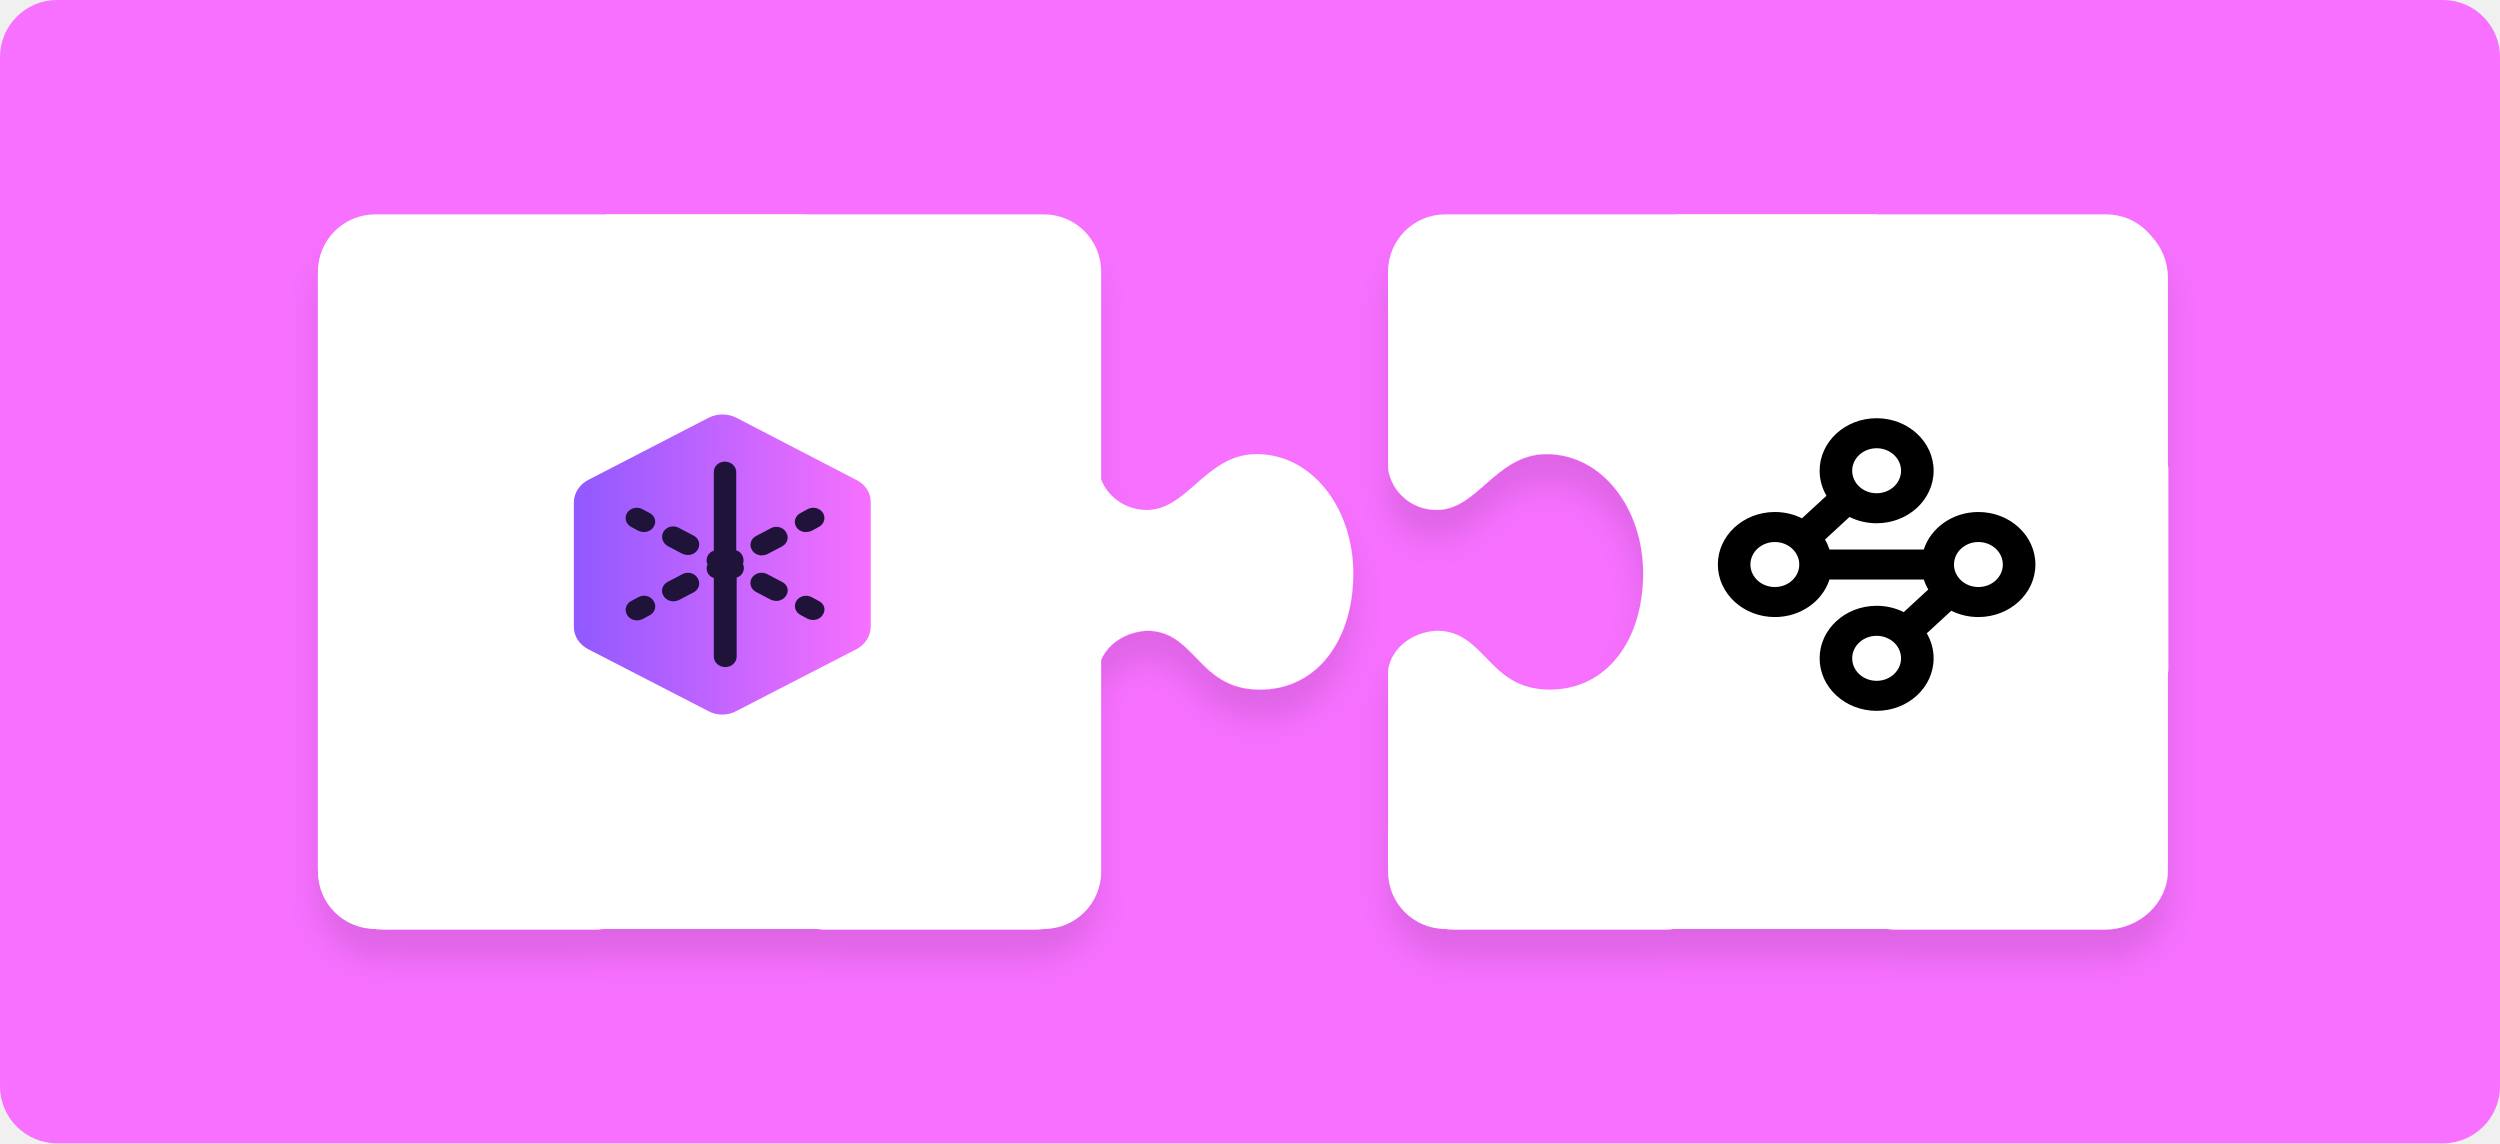
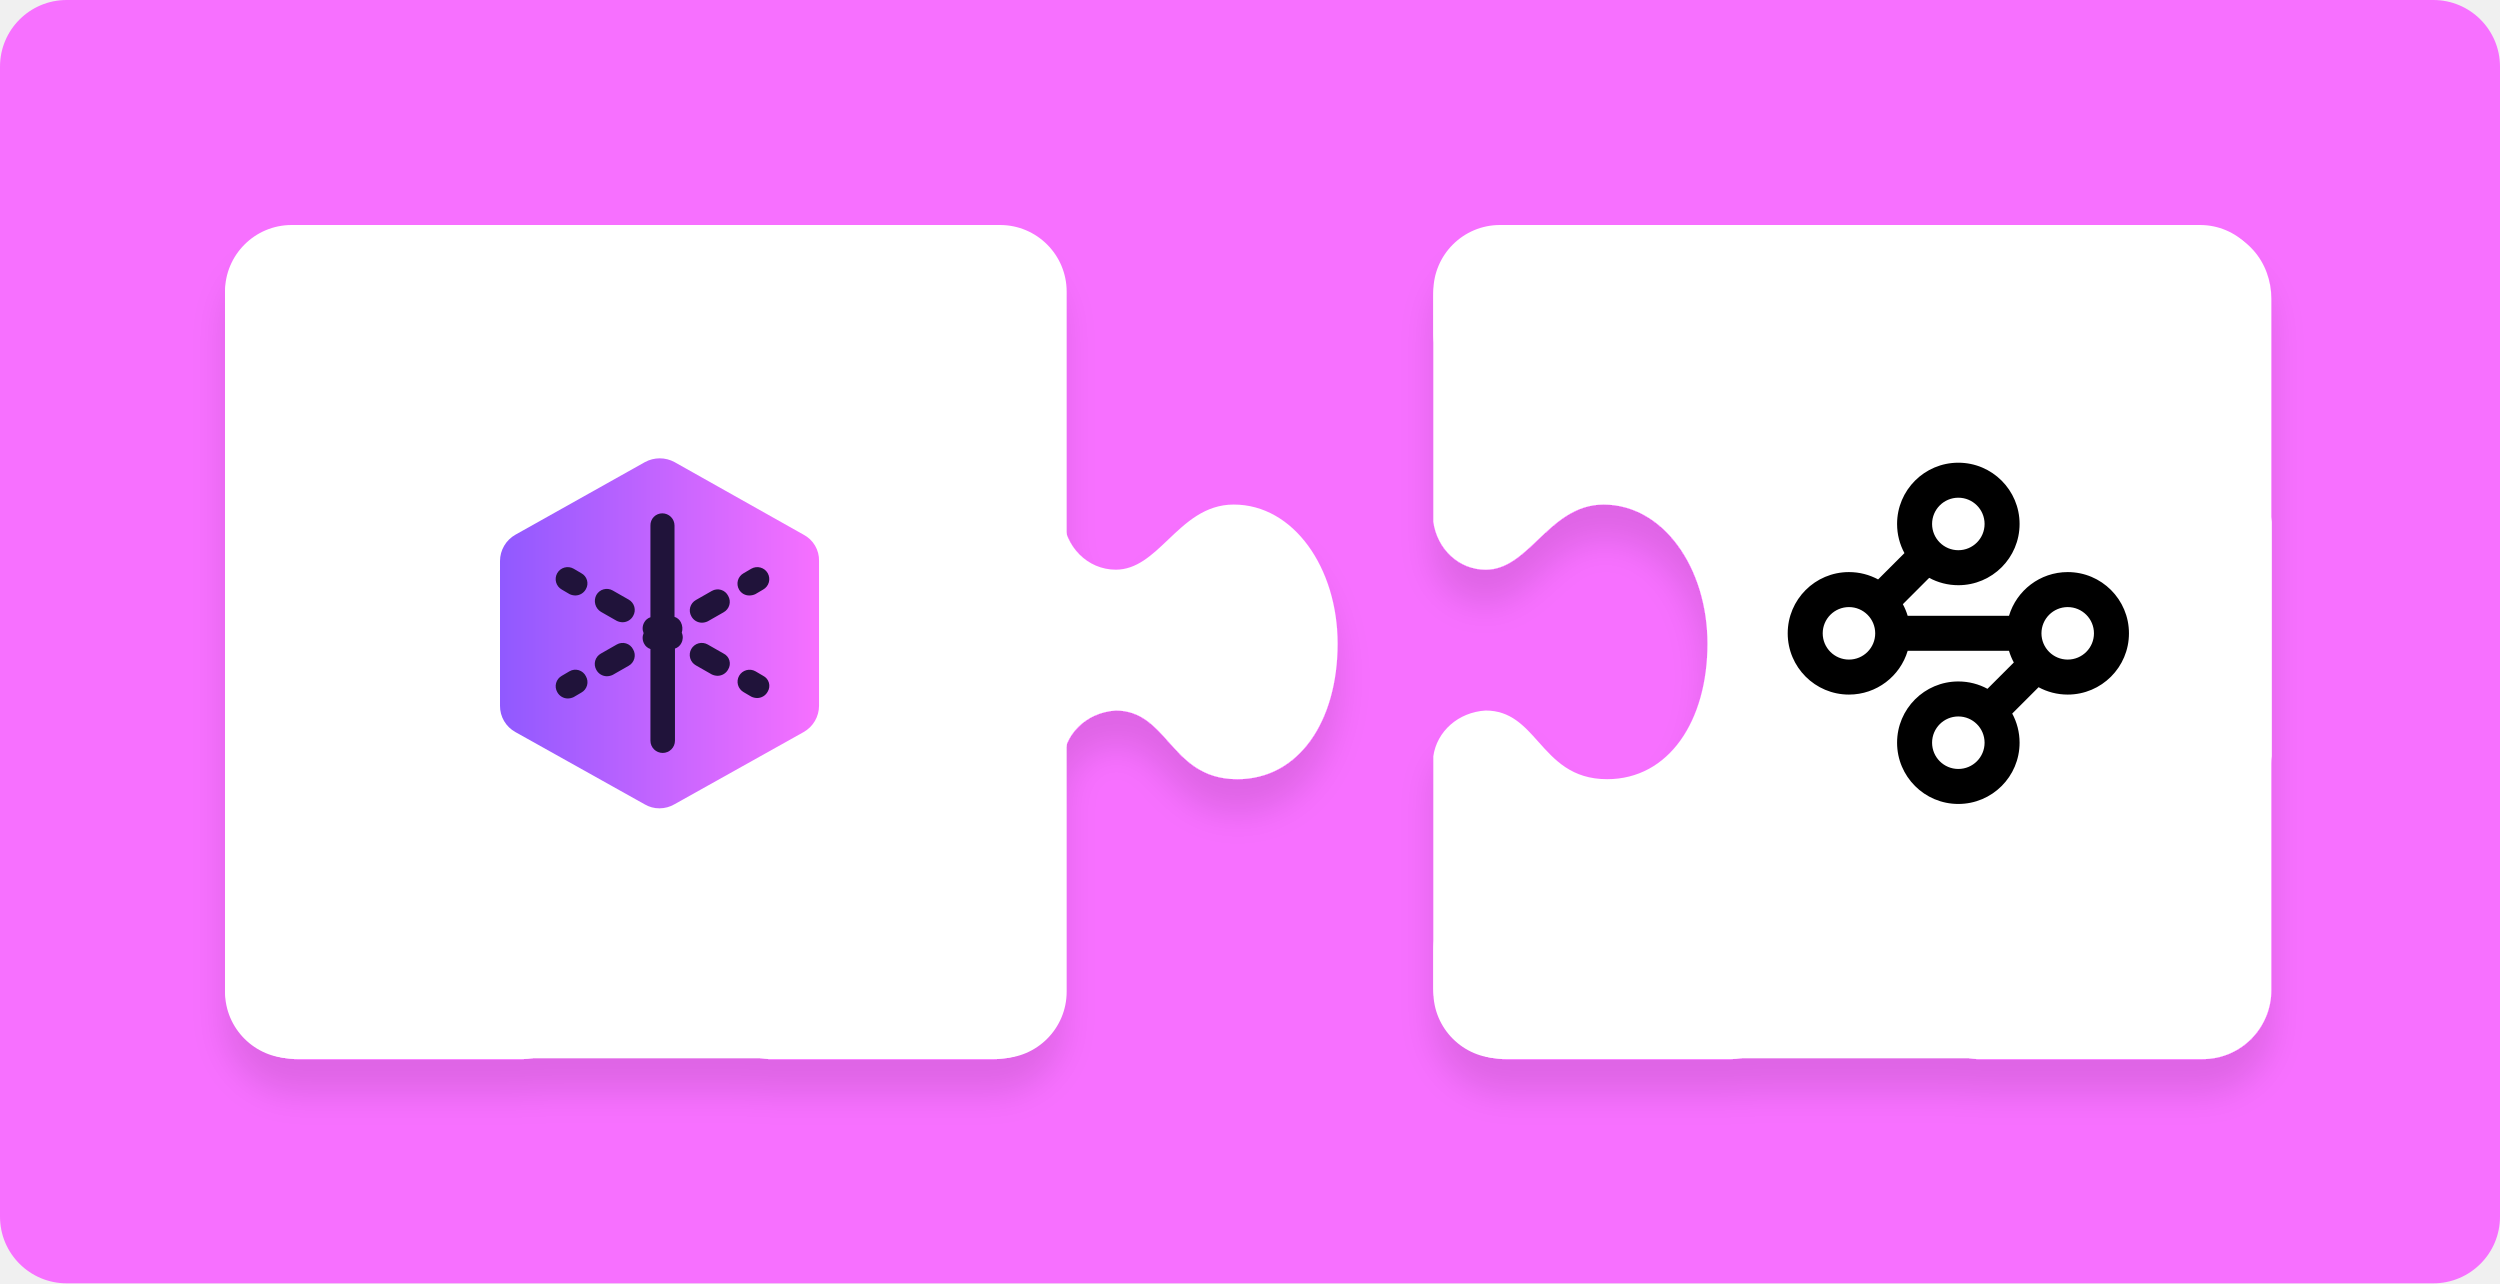
- <svg xmlns="http://www.w3.org/2000/svg" width="293" height="134" viewBox="0 0 293 134" fill="none">
-   <rect width="293" height="134" rx="6.7" fill="#F770FF" />
-   <g filter="url(#filter0_d_815_241)">
-     <path fill-rule="evenodd" clip-rule="evenodd" d="M196.503 25.125C195.953 25.299 195.364 25.409 194.747 25.442H170.171C165.947 25.442 162.683 28.627 162.683 32.342V47.912L162.683 47.959V54.955C163.102 57.715 165.489 59.766 168.39 59.766C170.661 59.766 172.33 58.301 174.089 56.756C176.048 55.037 178.118 53.22 181.254 53.22C187.782 53.22 192.582 59.589 192.582 67.197C192.582 74.982 188.358 80.82 181.638 80.82C177.774 80.82 175.903 78.886 174.142 77.065C172.577 75.448 171.1 73.92 168.39 73.92C165.403 74.082 163.06 76.021 162.683 78.518V101.875C162.875 105.767 166.331 108.952 170.555 108.952H195.131C195.527 108.952 195.914 108.914 196.287 108.841H221.076C221.379 108.897 221.691 108.935 222.011 108.952H246.587C250.811 108.952 254.075 105.767 254.075 102.052V79.228C254.075 78.986 254.093 78.748 254.128 78.515V54.956C254.103 54.793 254.085 54.627 254.075 54.458V32.519C254.075 28.981 251.387 25.442 246.395 25.442H221.819C221.143 25.442 220.495 25.331 219.895 25.125H196.503Z" fill="white" />
+ <svg xmlns="http://www.w3.org/2000/svg" width="300" height="154" viewBox="0 0 300 154" fill="none">
+   <rect width="300" height="154" rx="8" fill="#F770FF" />
+   <g filter="url(#filter0_d_755_118)">
+     <path fill-rule="evenodd" clip-rule="evenodd" d="M209.213 27C208.607 27.208 207.959 27.339 207.28 27.379H180.239C175.591 27.379 172 31.181 172 35.618V54.208L172 54.259V62.617C172.461 65.914 175.088 68.362 178.279 68.362C180.778 68.362 182.615 66.613 184.55 64.769C186.706 62.716 188.983 60.546 192.433 60.546C199.616 60.546 204.898 68.151 204.898 77.235C204.898 86.531 200.25 93.502 192.856 93.502C188.605 93.502 186.546 91.192 184.608 89.018C182.887 87.087 181.261 85.263 178.279 85.263C174.993 85.456 172.415 87.772 172 90.753V118.642C172.211 123.289 176.014 127.092 180.662 127.092H207.702C208.139 127.092 208.565 127.046 208.976 126.959H236.249C236.583 127.026 236.927 127.071 237.278 127.092H264.319C268.967 127.092 272.558 123.289 272.558 118.853V91.601C272.558 91.311 272.578 91.027 272.617 90.748V62.621C272.59 62.425 272.57 62.226 272.558 62.025V35.829C272.558 31.604 269.601 27.379 264.108 27.379H237.067C236.323 27.379 235.61 27.246 234.951 27H209.213Z" fill="white" />
  </g>
-   <rect x="162.683" y="25.125" width="90.884" height="17.587" rx="6.7" fill="white" />
-   <rect x="162.683" y="91.288" width="90.884" height="17.587" rx="6.7" fill="white" />
-   <path fill-rule="evenodd" clip-rule="evenodd" d="M219.94 52.533C218.359 52.533 217.077 53.714 217.077 55.171C217.077 56.628 218.359 57.809 219.94 57.809C221.521 57.809 222.803 56.628 222.803 55.171C222.803 53.714 221.521 52.533 219.94 52.533ZM213.26 55.171C213.26 51.771 216.251 49.015 219.94 49.015C223.629 49.015 226.62 51.771 226.62 55.171C226.62 58.57 223.629 61.326 219.94 61.326C218.79 61.326 217.707 61.058 216.762 60.587L213.889 63.234C214.106 63.603 214.283 63.995 214.415 64.404H225.465C226.286 61.862 228.842 60.007 231.869 60.007C235.558 60.007 238.549 62.763 238.549 66.163C238.549 69.563 235.558 72.319 231.869 72.319C230.718 72.319 229.636 72.051 228.691 71.579L225.817 74.227C226.329 75.097 226.62 76.095 226.62 77.155C226.62 80.555 223.629 83.311 219.94 83.311C216.251 83.311 213.26 80.555 213.26 77.155C213.26 73.755 216.251 70.999 219.94 70.999C221.09 70.999 222.173 71.267 223.118 71.739L225.992 69.091C225.775 68.723 225.598 68.331 225.465 67.922H214.415C213.594 70.465 211.037 72.319 208.012 72.319C204.322 72.319 201.332 69.563 201.332 66.163C201.332 62.763 204.322 60.007 208.012 60.007C209.162 60.007 210.244 60.275 211.189 60.747L214.063 58.099C213.551 57.228 213.26 56.231 213.26 55.171ZM217.077 77.155C217.077 75.698 218.359 74.517 219.94 74.517C221.521 74.517 222.803 75.698 222.803 77.155C222.803 78.612 221.521 79.793 219.94 79.793C218.359 79.793 217.077 78.612 217.077 77.155ZM208.012 63.525C206.43 63.525 205.149 64.706 205.149 66.163C205.149 67.62 206.43 68.801 208.012 68.801C209.593 68.801 210.874 67.62 210.874 66.163C210.874 64.706 209.593 63.525 208.012 63.525ZM229.006 66.163C229.006 64.706 230.288 63.525 231.869 63.525C233.45 63.525 234.731 64.706 234.731 66.163C234.731 67.62 233.45 68.801 231.869 68.801C230.288 68.801 229.006 67.62 229.006 66.163Z" fill="black" />
-   <g filter="url(#filter1_d_815_241)">
-     <path fill-rule="evenodd" clip-rule="evenodd" d="M71.083 25.125C70.532 25.299 69.943 25.408 69.327 25.442H44.751C40.527 25.442 37.263 28.627 37.263 32.342L37.263 40.75V87.774L37.263 101.875C37.455 105.767 40.911 108.952 45.135 108.952H69.711C70.107 108.952 70.494 108.913 70.867 108.84H95.656C95.959 108.897 96.271 108.934 96.591 108.952H121.166C125.39 108.952 128.654 105.767 128.654 102.052V79.228C128.654 76.397 131.15 74.097 134.414 73.92C137.124 73.92 138.602 75.448 140.167 77.065C141.928 78.885 143.799 80.82 147.662 80.82C154.382 80.82 158.606 74.982 158.606 67.197C158.606 59.589 153.806 53.219 147.278 53.219C144.142 53.219 142.072 55.037 140.114 56.756C138.355 58.3 136.685 59.766 134.414 59.766C131.342 59.766 128.846 57.466 128.654 54.458V32.519C128.654 28.98 125.966 25.442 120.974 25.442H96.398C95.723 25.442 95.075 25.331 94.475 25.125H71.083Z" fill="white" />
+   <rect x="172" y="27" width="100" height="21" rx="8" fill="white" />
+   <rect x="172" y="106" width="100" height="21" rx="8" fill="white" />
+   <path fill-rule="evenodd" clip-rule="evenodd" d="M235 59.725C233.26 59.725 231.85 61.135 231.85 62.875C231.85 64.615 233.26 66.025 235 66.025C236.74 66.025 238.15 64.615 238.15 62.875C238.15 61.135 236.74 59.725 235 59.725ZM227.65 62.875C227.65 58.816 230.941 55.525 235 55.525C239.059 55.525 242.35 58.816 242.35 62.875C242.35 66.934 239.059 70.225 235 70.225C233.734 70.225 232.543 69.905 231.503 69.341L228.342 72.503C228.58 72.944 228.775 73.411 228.921 73.9H241.079C241.983 70.864 244.795 68.65 248.125 68.65C252.184 68.65 255.475 71.941 255.475 76C255.475 80.059 252.184 83.35 248.125 83.35C246.859 83.35 245.668 83.03 244.628 82.466L241.467 85.628C242.03 86.668 242.35 87.859 242.35 89.125C242.35 93.184 239.059 96.475 235 96.475C230.941 96.475 227.65 93.184 227.65 89.125C227.65 85.066 230.941 81.775 235 81.775C236.266 81.775 237.457 82.095 238.497 82.658L241.658 79.497C241.42 79.056 241.225 78.589 241.079 78.1H228.921C228.017 81.136 225.205 83.35 221.875 83.35C217.816 83.35 214.525 80.059 214.525 76C214.525 71.941 217.816 68.65 221.875 68.65C223.141 68.65 224.332 68.97 225.372 69.533L228.533 66.372C227.97 65.332 227.65 64.141 227.65 62.875ZM231.85 89.125C231.85 87.385 233.26 85.975 235 85.975C236.74 85.975 238.15 87.385 238.15 89.125C238.15 90.865 236.74 92.275 235 92.275C233.26 92.275 231.85 90.865 231.85 89.125ZM221.875 72.85C220.135 72.85 218.725 74.26 218.725 76C218.725 77.74 220.135 79.15 221.875 79.15C223.615 79.15 225.025 77.74 225.025 76C225.025 74.26 223.615 72.85 221.875 72.85ZM244.975 76C244.975 74.26 246.385 72.85 248.125 72.85C249.865 72.85 251.275 74.26 251.275 76C251.275 77.74 249.865 79.15 248.125 79.15C246.385 79.15 244.975 77.74 244.975 76Z" fill="black" />
+   <g filter="url(#filter1_d_755_118)">
+     <path fill-rule="evenodd" clip-rule="evenodd" d="M64.213 27C63.607 27.208 62.959 27.339 62.28 27.379H35.239C30.591 27.379 27 31.181 27 35.618V45.656V54.208V83.362V101.804V118.642C27.211 123.289 31.014 127.092 35.661 127.092H62.702C63.139 127.092 63.565 127.046 63.977 126.958H91.249C91.583 127.026 91.926 127.071 92.278 127.092H119.319C123.967 127.092 127.558 123.289 127.558 118.853V91.601C127.558 88.221 130.305 85.474 133.896 85.263C136.878 85.263 138.503 87.087 140.225 89.018C142.163 91.192 144.222 93.502 148.473 93.502C155.867 93.502 160.514 86.531 160.514 77.235C160.514 68.151 155.233 60.546 148.05 60.546C144.6 60.546 142.322 62.716 140.167 64.769C138.232 66.613 136.395 68.362 133.896 68.362C130.516 68.362 127.77 65.616 127.558 62.025V35.829C127.558 31.604 124.601 27.379 119.108 27.379H92.067C91.323 27.379 90.61 27.246 89.951 27H64.213Z" fill="white" />
  </g>
-   <rect x="37.263" y="25.125" width="91.793" height="83.75" rx="6.7" fill="white" />
-   <path d="M100.364 56.249L86.288 48.952C85.793 48.705 85.239 48.575 84.677 48.575C84.114 48.575 83.56 48.705 83.066 48.952L68.94 56.249C68.43 56.513 68.005 56.898 67.709 57.362C67.413 57.827 67.256 58.355 67.254 58.894V73.443C67.25 73.983 67.404 74.513 67.701 74.979C67.998 75.445 68.426 75.828 68.94 76.088L83.016 83.34C83.51 83.613 84.076 83.755 84.652 83.75C85.227 83.749 85.791 83.607 86.288 83.34L100.364 76.088C100.874 75.824 101.299 75.439 101.595 74.975C101.891 74.51 102.048 73.981 102.049 73.443V58.894C102.064 58.352 101.914 57.818 101.616 57.351C101.318 56.883 100.885 56.502 100.364 56.249V56.249Z" fill="url(#paint0_linear_815_241)" />
-   <path d="M74.838 69.974L73.995 70.43C73.844 70.507 73.712 70.611 73.605 70.735C73.498 70.86 73.419 71.002 73.373 71.155C73.327 71.308 73.314 71.468 73.336 71.625C73.358 71.783 73.413 71.934 73.499 72.072C73.61 72.262 73.774 72.422 73.975 72.534C74.175 72.647 74.405 72.707 74.639 72.71C74.862 72.709 75.082 72.662 75.284 72.573L76.126 72.117C76.277 72.041 76.41 71.937 76.516 71.812C76.623 71.688 76.702 71.545 76.748 71.392C76.794 71.239 76.807 71.079 76.785 70.922C76.763 70.765 76.708 70.613 76.622 70.476C76.545 70.331 76.437 70.202 76.304 70.097C76.171 69.993 76.016 69.914 75.849 69.867C75.681 69.82 75.505 69.805 75.331 69.824C75.157 69.842 74.989 69.893 74.838 69.974V69.974ZM79.992 67.283L78.257 68.195C78.107 68.272 77.974 68.376 77.867 68.5C77.761 68.625 77.682 68.768 77.636 68.921C77.59 69.073 77.577 69.233 77.599 69.391C77.62 69.548 77.676 69.7 77.762 69.837C77.873 70.028 78.037 70.187 78.237 70.299C78.438 70.412 78.667 70.473 78.902 70.476C79.125 70.474 79.345 70.427 79.546 70.339L81.281 69.427C81.432 69.35 81.564 69.246 81.671 69.121C81.778 68.997 81.857 68.854 81.903 68.701C81.949 68.548 81.962 68.389 81.94 68.231C81.918 68.074 81.863 67.922 81.777 67.785C81.7 67.64 81.592 67.511 81.459 67.406C81.326 67.302 81.171 67.223 81.003 67.176C80.836 67.129 80.66 67.114 80.486 67.133C80.312 67.151 80.144 67.202 79.992 67.283V67.283ZM86.981 65.053C86.911 64.924 86.814 64.808 86.695 64.714C86.575 64.62 86.437 64.549 86.287 64.506V55.334C86.288 55.172 86.254 55.012 86.187 54.862C86.12 54.712 86.021 54.576 85.897 54.462C85.772 54.347 85.624 54.257 85.462 54.195C85.299 54.133 85.125 54.102 84.949 54.102C84.776 54.103 84.604 54.136 84.445 54.198C84.285 54.261 84.141 54.352 84.021 54.467C83.901 54.582 83.807 54.718 83.745 54.867C83.683 55.016 83.654 55.175 83.66 55.334V64.547C83.51 64.59 83.372 64.661 83.253 64.755C83.133 64.849 83.036 64.965 82.966 65.094C82.873 65.254 82.82 65.432 82.812 65.613C82.803 65.795 82.839 65.976 82.917 66.143C82.839 66.31 82.803 66.491 82.812 66.672C82.82 66.854 82.873 67.032 82.966 67.192C83.036 67.321 83.133 67.436 83.253 67.53C83.372 67.624 83.51 67.695 83.66 67.739V76.952C83.66 77.278 83.801 77.592 84.052 77.823C84.303 78.053 84.644 78.183 84.998 78.183C85.353 78.183 85.694 78.053 85.945 77.823C86.196 77.592 86.337 77.278 86.337 76.952V67.694C86.486 67.65 86.625 67.579 86.744 67.485C86.863 67.391 86.961 67.276 87.031 67.146C87.124 66.986 87.177 66.808 87.185 66.627C87.194 66.445 87.158 66.264 87.08 66.097C87.195 65.75 87.159 65.376 86.981 65.053V65.053ZM90.356 61.901L88.622 62.813C88.471 62.89 88.338 62.994 88.231 63.119C88.125 63.243 88.046 63.386 88 63.539C87.954 63.692 87.941 63.852 87.963 64.009C87.984 64.166 88.04 64.318 88.126 64.455C88.237 64.646 88.401 64.805 88.601 64.918C88.802 65.03 89.031 65.091 89.266 65.094C89.489 65.092 89.709 65.046 89.91 64.957L91.645 64.045C91.796 63.968 91.929 63.864 92.035 63.74C92.142 63.615 92.221 63.472 92.267 63.32C92.313 63.167 92.326 63.007 92.304 62.85C92.282 62.692 92.227 62.541 92.141 62.403C92.064 62.258 91.956 62.129 91.823 62.025C91.69 61.92 91.535 61.842 91.367 61.795C91.2 61.748 91.024 61.733 90.85 61.751C90.676 61.769 90.508 61.821 90.356 61.901V61.901ZM94.465 62.358C94.689 62.356 94.908 62.309 95.11 62.221L95.952 61.765C96.103 61.687 96.235 61.583 96.342 61.458C96.449 61.334 96.528 61.191 96.575 61.038C96.621 60.885 96.634 60.725 96.614 60.568C96.593 60.41 96.538 60.258 96.454 60.12C96.369 59.982 96.255 59.86 96.119 59.763C95.983 59.665 95.827 59.593 95.661 59.551C95.495 59.509 95.321 59.497 95.15 59.517C94.979 59.537 94.814 59.588 94.664 59.667L93.821 60.123C93.67 60.2 93.538 60.303 93.431 60.428C93.324 60.552 93.245 60.695 93.199 60.848C93.153 61.001 93.141 61.161 93.162 61.318C93.184 61.475 93.239 61.627 93.325 61.765C93.439 61.949 93.605 62.102 93.806 62.207C94.007 62.311 94.235 62.363 94.465 62.358ZM95.952 70.43L95.11 69.974C94.808 69.819 94.451 69.779 94.117 69.865C93.784 69.951 93.501 70.156 93.331 70.433C93.161 70.71 93.117 71.038 93.208 71.345C93.3 71.653 93.52 71.914 93.821 72.072L94.664 72.528C94.865 72.616 95.085 72.663 95.308 72.665C95.543 72.662 95.772 72.601 95.973 72.489C96.173 72.376 96.337 72.217 96.448 72.026C96.537 71.893 96.594 71.745 96.617 71.59C96.64 71.435 96.628 71.278 96.582 71.128C96.535 70.978 96.455 70.838 96.347 70.718C96.238 70.598 96.104 70.5 95.952 70.43V70.43ZM91.64 68.195L89.905 67.283C89.756 67.204 89.59 67.153 89.419 67.134C89.248 67.114 89.074 67.125 88.908 67.167C88.742 67.21 88.586 67.281 88.45 67.379C88.314 67.477 88.2 67.598 88.115 67.736C88.031 67.874 87.976 68.027 87.956 68.184C87.935 68.342 87.948 68.502 87.995 68.654C88.041 68.807 88.12 68.95 88.227 69.075C88.334 69.2 88.466 69.304 88.617 69.381L90.352 70.293C90.553 70.382 90.773 70.428 90.996 70.43C91.231 70.427 91.46 70.366 91.66 70.254C91.861 70.142 92.025 69.982 92.136 69.791C92.226 69.659 92.285 69.51 92.309 69.355C92.333 69.2 92.321 69.042 92.274 68.892C92.227 68.741 92.147 68.602 92.037 68.482C91.928 68.362 91.793 68.264 91.64 68.195V68.195ZM78.257 63.999L79.992 64.912C80.194 65 80.414 65.047 80.637 65.048C80.871 65.045 81.101 64.984 81.301 64.872C81.502 64.76 81.666 64.6 81.777 64.41C81.863 64.272 81.918 64.121 81.94 63.963C81.962 63.806 81.949 63.646 81.903 63.493C81.857 63.34 81.778 63.198 81.671 63.073C81.564 62.949 81.432 62.845 81.281 62.768L79.546 61.856C79.397 61.777 79.232 61.725 79.061 61.706C78.89 61.686 78.716 61.697 78.55 61.74C78.384 61.782 78.229 61.855 78.094 61.953C77.958 62.051 77.845 62.173 77.762 62.312C77.596 62.598 77.555 62.932 77.647 63.246C77.739 63.559 77.957 63.829 78.257 63.999V63.999ZM76.126 60.123L75.284 59.667C75.134 59.588 74.969 59.537 74.797 59.517C74.626 59.497 74.453 59.509 74.286 59.551C74.12 59.593 73.964 59.665 73.828 59.763C73.692 59.86 73.579 59.982 73.494 60.12C73.409 60.258 73.355 60.41 73.334 60.568C73.313 60.725 73.326 60.885 73.373 61.038C73.419 61.191 73.498 61.334 73.605 61.458C73.712 61.583 73.844 61.687 73.995 61.765L74.838 62.221C75.039 62.309 75.259 62.356 75.482 62.358C75.717 62.355 75.946 62.294 76.147 62.181C76.347 62.069 76.511 61.909 76.622 61.719C76.706 61.585 76.76 61.437 76.781 61.283C76.802 61.129 76.788 60.973 76.742 60.824C76.696 60.675 76.618 60.536 76.512 60.416C76.406 60.295 76.275 60.196 76.126 60.123V60.123Z" fill="#20133A" />
+   <rect x="27" y="27" width="101" height="100" rx="8" fill="white" />
+   <path d="M96.431 64.163L80.942 55.45C80.398 55.154 79.789 55 79.17 55C78.551 55 77.941 55.154 77.397 55.45L61.854 64.163C61.293 64.478 60.826 64.937 60.5 65.492C60.175 66.047 60.002 66.678 60 67.321V84.693C59.995 85.337 60.165 85.971 60.491 86.527C60.818 87.083 61.289 87.541 61.854 87.851L77.343 96.51C77.886 96.836 78.509 97.006 79.142 97C79.775 96.998 80.396 96.829 80.942 96.51L96.431 87.851C96.992 87.535 97.459 87.077 97.785 86.522C98.111 85.967 98.283 85.336 98.285 84.693V67.321C98.301 66.674 98.136 66.036 97.808 65.478C97.481 64.92 97.004 64.465 96.431 64.163V64.163Z" fill="url(#paint0_linear_755_118)" />
+   <path d="M68.344 80.551L67.417 81.096C67.251 81.187 67.105 81.311 66.987 81.46C66.87 81.609 66.783 81.779 66.733 81.962C66.682 82.144 66.668 82.335 66.692 82.523C66.716 82.711 66.777 82.892 66.871 83.056C66.993 83.283 67.174 83.474 67.394 83.608C67.615 83.742 67.867 83.815 68.126 83.818C68.371 83.816 68.613 83.76 68.835 83.655L69.762 83.11C69.928 83.019 70.074 82.895 70.191 82.746C70.308 82.597 70.395 82.427 70.446 82.244C70.497 82.062 70.51 81.871 70.487 81.683C70.463 81.495 70.402 81.314 70.307 81.15C70.223 80.977 70.104 80.823 69.957 80.698C69.811 80.573 69.64 80.48 69.456 80.423C69.272 80.367 69.078 80.35 68.887 80.371C68.695 80.393 68.51 80.454 68.344 80.551V80.551ZM74.016 77.338L72.107 78.427C71.941 78.519 71.795 78.643 71.678 78.791C71.56 78.94 71.474 79.111 71.423 79.293C71.372 79.476 71.358 79.666 71.382 79.854C71.406 80.042 71.467 80.224 71.561 80.388C71.683 80.615 71.864 80.806 72.085 80.94C72.305 81.074 72.558 81.146 72.816 81.15C73.061 81.148 73.303 81.092 73.525 80.987L75.434 79.897C75.6 79.806 75.745 79.682 75.863 79.533C75.98 79.384 76.067 79.214 76.118 79.031C76.168 78.849 76.182 78.658 76.159 78.47C76.135 78.282 76.074 78.101 75.979 77.937C75.895 77.764 75.776 77.61 75.629 77.485C75.483 77.36 75.312 77.267 75.128 77.21C74.944 77.154 74.75 77.137 74.558 77.159C74.367 77.18 74.182 77.242 74.016 77.338V77.338ZM81.705 74.675C81.629 74.521 81.521 74.383 81.39 74.271C81.259 74.159 81.106 74.074 80.942 74.022V63.07C80.942 62.877 80.905 62.686 80.831 62.507C80.757 62.328 80.649 62.166 80.512 62.029C80.375 61.892 80.213 61.784 80.034 61.711C79.855 61.637 79.663 61.599 79.469 61.6C79.279 61.601 79.09 61.64 78.915 61.714C78.739 61.789 78.581 61.898 78.449 62.035C78.316 62.173 78.213 62.335 78.145 62.513C78.077 62.691 78.045 62.88 78.051 63.07V74.071C77.887 74.123 77.734 74.208 77.603 74.32C77.472 74.432 77.365 74.57 77.288 74.724C77.185 74.915 77.127 75.127 77.118 75.344C77.108 75.561 77.148 75.777 77.233 75.977C77.148 76.176 77.108 76.392 77.118 76.609C77.127 76.826 77.185 77.038 77.288 77.229C77.365 77.384 77.472 77.521 77.603 77.633C77.734 77.746 77.887 77.83 78.051 77.883V88.883C78.051 89.273 78.207 89.647 78.483 89.922C78.759 90.198 79.133 90.353 79.524 90.353C79.914 90.353 80.289 90.198 80.565 89.922C80.841 89.647 80.996 89.273 80.996 88.883V77.828C81.161 77.776 81.314 77.691 81.445 77.579C81.576 77.467 81.683 77.329 81.76 77.175C81.862 76.983 81.92 76.771 81.93 76.555C81.939 76.338 81.9 76.122 81.814 75.922C81.941 75.508 81.901 75.061 81.705 74.675V74.675ZM85.419 70.912L83.51 72.001C83.345 72.093 83.199 72.217 83.081 72.366C82.964 72.514 82.877 72.685 82.826 72.867C82.776 73.05 82.762 73.241 82.785 73.428C82.809 73.616 82.87 73.798 82.965 73.962C83.087 74.189 83.267 74.38 83.488 74.514C83.709 74.648 83.961 74.721 84.219 74.724C84.465 74.722 84.707 74.666 84.928 74.561L86.837 73.472C87.003 73.38 87.149 73.256 87.266 73.107C87.384 72.959 87.471 72.788 87.521 72.606C87.572 72.423 87.586 72.232 87.562 72.044C87.538 71.856 87.477 71.675 87.383 71.511C87.298 71.338 87.179 71.184 87.033 71.059C86.886 70.934 86.716 70.841 86.532 70.785C86.347 70.728 86.153 70.711 85.962 70.733C85.771 70.755 85.586 70.816 85.419 70.912V70.912ZM89.94 71.457C90.186 71.455 90.428 71.399 90.649 71.293L91.576 70.749C91.742 70.656 91.888 70.532 92.005 70.383C92.123 70.234 92.21 70.064 92.261 69.881C92.312 69.699 92.327 69.508 92.304 69.32C92.281 69.132 92.221 68.95 92.128 68.785C92.035 68.62 91.909 68.475 91.76 68.358C91.61 68.242 91.439 68.156 91.256 68.106C91.073 68.055 90.882 68.042 90.693 68.065C90.505 68.089 90.323 68.15 90.159 68.244L89.231 68.788C89.066 68.88 88.92 69.004 88.802 69.153C88.685 69.301 88.598 69.472 88.547 69.654C88.496 69.837 88.483 70.028 88.507 70.216C88.53 70.403 88.591 70.585 88.686 70.749C88.811 70.969 88.994 71.152 89.215 71.277C89.436 71.402 89.687 71.464 89.94 71.457ZM91.576 81.096L90.649 80.551C90.317 80.365 89.924 80.319 89.558 80.422C89.191 80.524 88.88 80.768 88.692 81.099C88.505 81.43 88.456 81.822 88.557 82.189C88.658 82.555 88.901 82.867 89.231 83.056L90.159 83.6C90.38 83.706 90.622 83.762 90.868 83.764C91.126 83.76 91.378 83.688 91.599 83.554C91.82 83.42 92 83.229 92.122 83.001C92.219 82.843 92.283 82.665 92.308 82.481C92.334 82.296 92.32 82.108 92.269 81.929C92.218 81.75 92.129 81.583 92.01 81.439C91.891 81.296 91.743 81.179 91.576 81.096V81.096ZM86.832 78.427L84.923 77.338C84.758 77.244 84.576 77.183 84.388 77.16C84.2 77.136 84.009 77.15 83.826 77.2C83.643 77.25 83.471 77.336 83.322 77.453C83.172 77.569 83.047 77.714 82.954 77.879C82.86 78.044 82.8 78.226 82.778 78.414C82.755 78.602 82.769 78.793 82.821 78.975C82.872 79.158 82.959 79.329 83.076 79.478C83.194 79.626 83.339 79.751 83.505 79.843L85.414 80.932C85.635 81.038 85.877 81.093 86.123 81.096C86.381 81.092 86.634 81.019 86.854 80.885C87.075 80.751 87.255 80.561 87.377 80.333C87.476 80.175 87.541 79.997 87.567 79.812C87.594 79.627 87.581 79.439 87.529 79.259C87.478 79.079 87.389 78.912 87.269 78.769C87.149 78.626 87 78.509 86.832 78.427V78.427ZM72.107 73.417L74.016 74.506C74.237 74.612 74.479 74.668 74.725 74.67C74.983 74.666 75.235 74.594 75.456 74.459C75.677 74.325 75.857 74.135 75.979 73.907C76.074 73.743 76.135 73.562 76.159 73.374C76.182 73.186 76.168 72.995 76.118 72.813C76.067 72.63 75.98 72.46 75.863 72.311C75.745 72.162 75.6 72.039 75.434 71.947L73.525 70.858C73.361 70.763 73.179 70.702 72.991 70.678C72.803 70.655 72.612 70.668 72.429 70.719C72.246 70.77 72.075 70.856 71.926 70.974C71.777 71.091 71.653 71.237 71.561 71.402C71.379 71.744 71.334 72.143 71.435 72.517C71.536 72.892 71.776 73.213 72.107 73.417V73.417ZM69.762 68.788L68.835 68.244C68.67 68.15 68.488 68.089 68.3 68.065C68.112 68.042 67.92 68.055 67.737 68.106C67.554 68.156 67.383 68.242 67.233 68.358C67.084 68.475 66.959 68.62 66.865 68.785C66.772 68.95 66.712 69.132 66.689 69.32C66.666 69.508 66.681 69.699 66.732 69.881C66.784 70.064 66.87 70.234 66.988 70.383C67.105 70.532 67.251 70.656 67.417 70.749L68.344 71.293C68.565 71.399 68.807 71.455 69.053 71.457C69.311 71.453 69.564 71.38 69.784 71.246C70.005 71.112 70.185 70.922 70.307 70.694C70.4 70.534 70.46 70.357 70.482 70.174C70.505 69.99 70.49 69.804 70.44 69.626C70.389 69.448 70.302 69.282 70.186 69.138C70.07 68.994 69.925 68.875 69.762 68.788V68.788Z" fill="#20133A" />
  <defs>
-     <filter id="filter0_d_815_241" x="159.333" y="25.125" width="98.145" height="90.527" filterUnits="userSpaceOnUse" color-interpolation-filters="sRGB">
+     <filter id="filter0_d_755_118" x="168" y="27" width="108.617" height="108.092" filterUnits="userSpaceOnUse" color-interpolation-filters="sRGB">
      <feFlood flood-opacity="0" result="BackgroundImageFix" />
      <feColorMatrix in="SourceAlpha" type="matrix" values="0 0 0 0 0 0 0 0 0 0 0 0 0 0 0 0 0 0 127 0" result="hardAlpha" />
-       <feOffset dy="3.35" />
-       <feGaussianBlur stdDeviation="1.675" />
+       <feOffset dy="4" />
+       <feGaussianBlur stdDeviation="2" />
      <feComposite in2="hardAlpha" operator="out" />
      <feColorMatrix type="matrix" values="0 0 0 0 0 0 0 0 0 0 0 0 0 0 0 0 0 0 0.1 0" />
-       <feBlend mode="normal" in2="BackgroundImageFix" result="effect1_dropShadow_815_241" />
-       <feBlend mode="normal" in="SourceGraphic" in2="effect1_dropShadow_815_241" result="shape" />
+       <feBlend mode="normal" in2="BackgroundImageFix" result="effect1_dropShadow_755_118" />
+       <feBlend mode="normal" in="SourceGraphic" in2="effect1_dropShadow_755_118" result="shape" />
    </filter>
-     <filter id="filter1_d_815_241" x="33.913" y="25.125" width="128.044" height="90.527" filterUnits="userSpaceOnUse" color-interpolation-filters="sRGB">
+     <filter id="filter1_d_755_118" x="23" y="27" width="141.514" height="108.092" filterUnits="userSpaceOnUse" color-interpolation-filters="sRGB">
      <feFlood flood-opacity="0" result="BackgroundImageFix" />
      <feColorMatrix in="SourceAlpha" type="matrix" values="0 0 0 0 0 0 0 0 0 0 0 0 0 0 0 0 0 0 127 0" result="hardAlpha" />
-       <feOffset dy="3.35" />
-       <feGaussianBlur stdDeviation="1.675" />
+       <feOffset dy="4" />
+       <feGaussianBlur stdDeviation="2" />
      <feComposite in2="hardAlpha" operator="out" />
      <feColorMatrix type="matrix" values="0 0 0 0 0 0 0 0 0 0 0 0 0 0 0 0 0 0 0.1 0" />
-       <feBlend mode="normal" in2="BackgroundImageFix" result="effect1_dropShadow_815_241" />
-       <feBlend mode="normal" in="SourceGraphic" in2="effect1_dropShadow_815_241" result="shape" />
+       <feBlend mode="normal" in2="BackgroundImageFix" result="effect1_dropShadow_755_118" />
+       <feBlend mode="normal" in="SourceGraphic" in2="effect1_dropShadow_755_118" result="shape" />
    </filter>
-     <linearGradient id="paint0_linear_815_241" x1="67.254" y1="66.164" x2="102.054" y2="66.164" gradientUnits="userSpaceOnUse">
+     <linearGradient id="paint0_linear_755_118" x1="60" y1="76.001" x2="98.29" y2="76.001" gradientUnits="userSpaceOnUse">
      <stop stop-color="#9059FF" />
      <stop offset="1" stop-color="#F770FF" />
    </linearGradient>
  </defs>
</svg>
